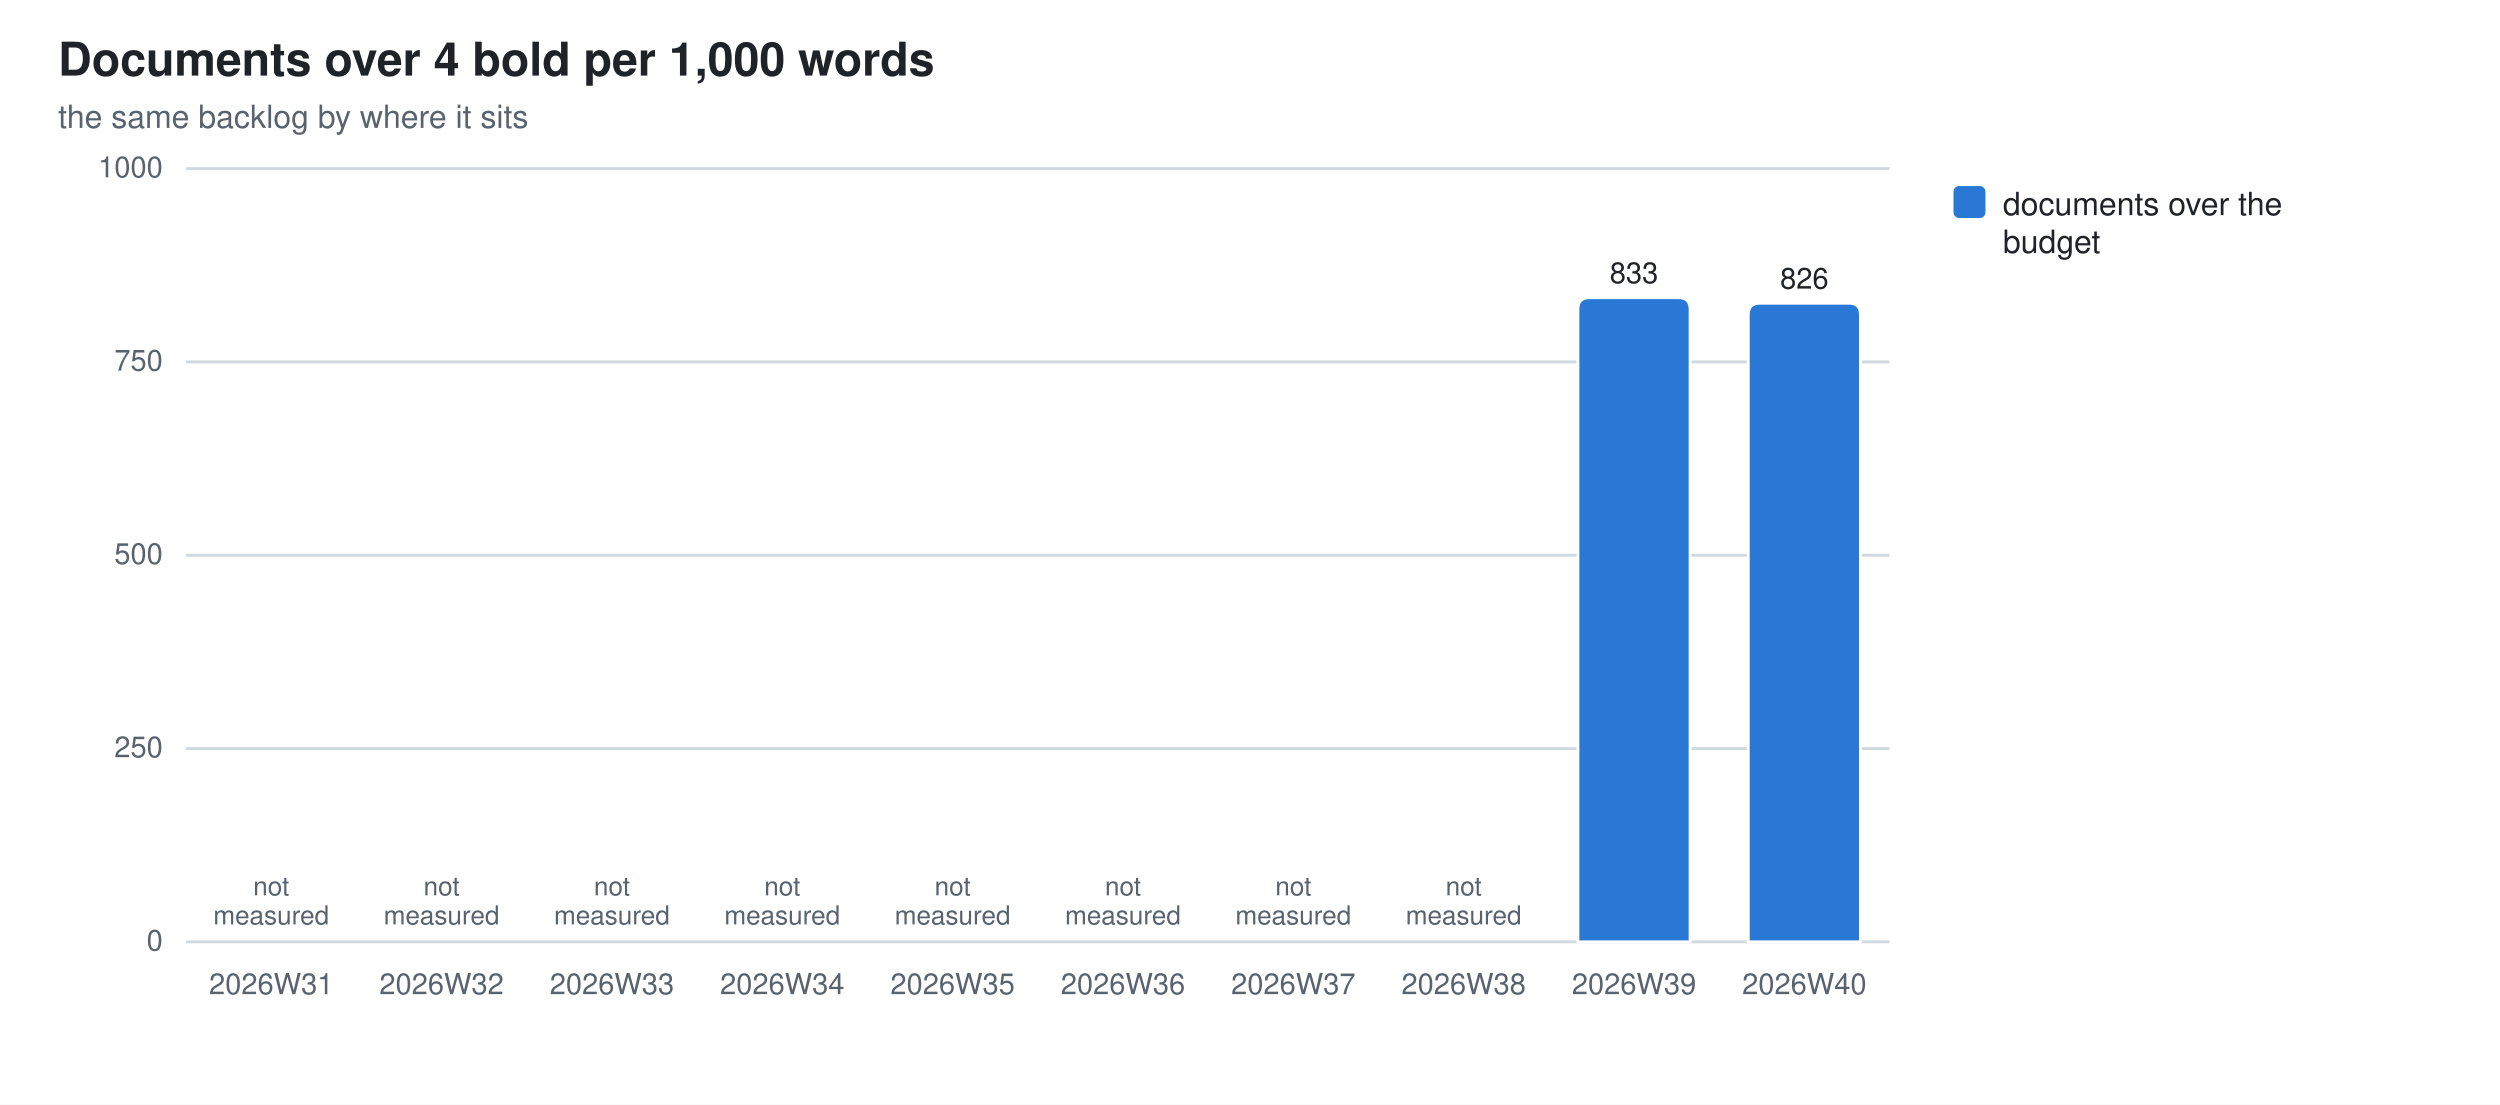
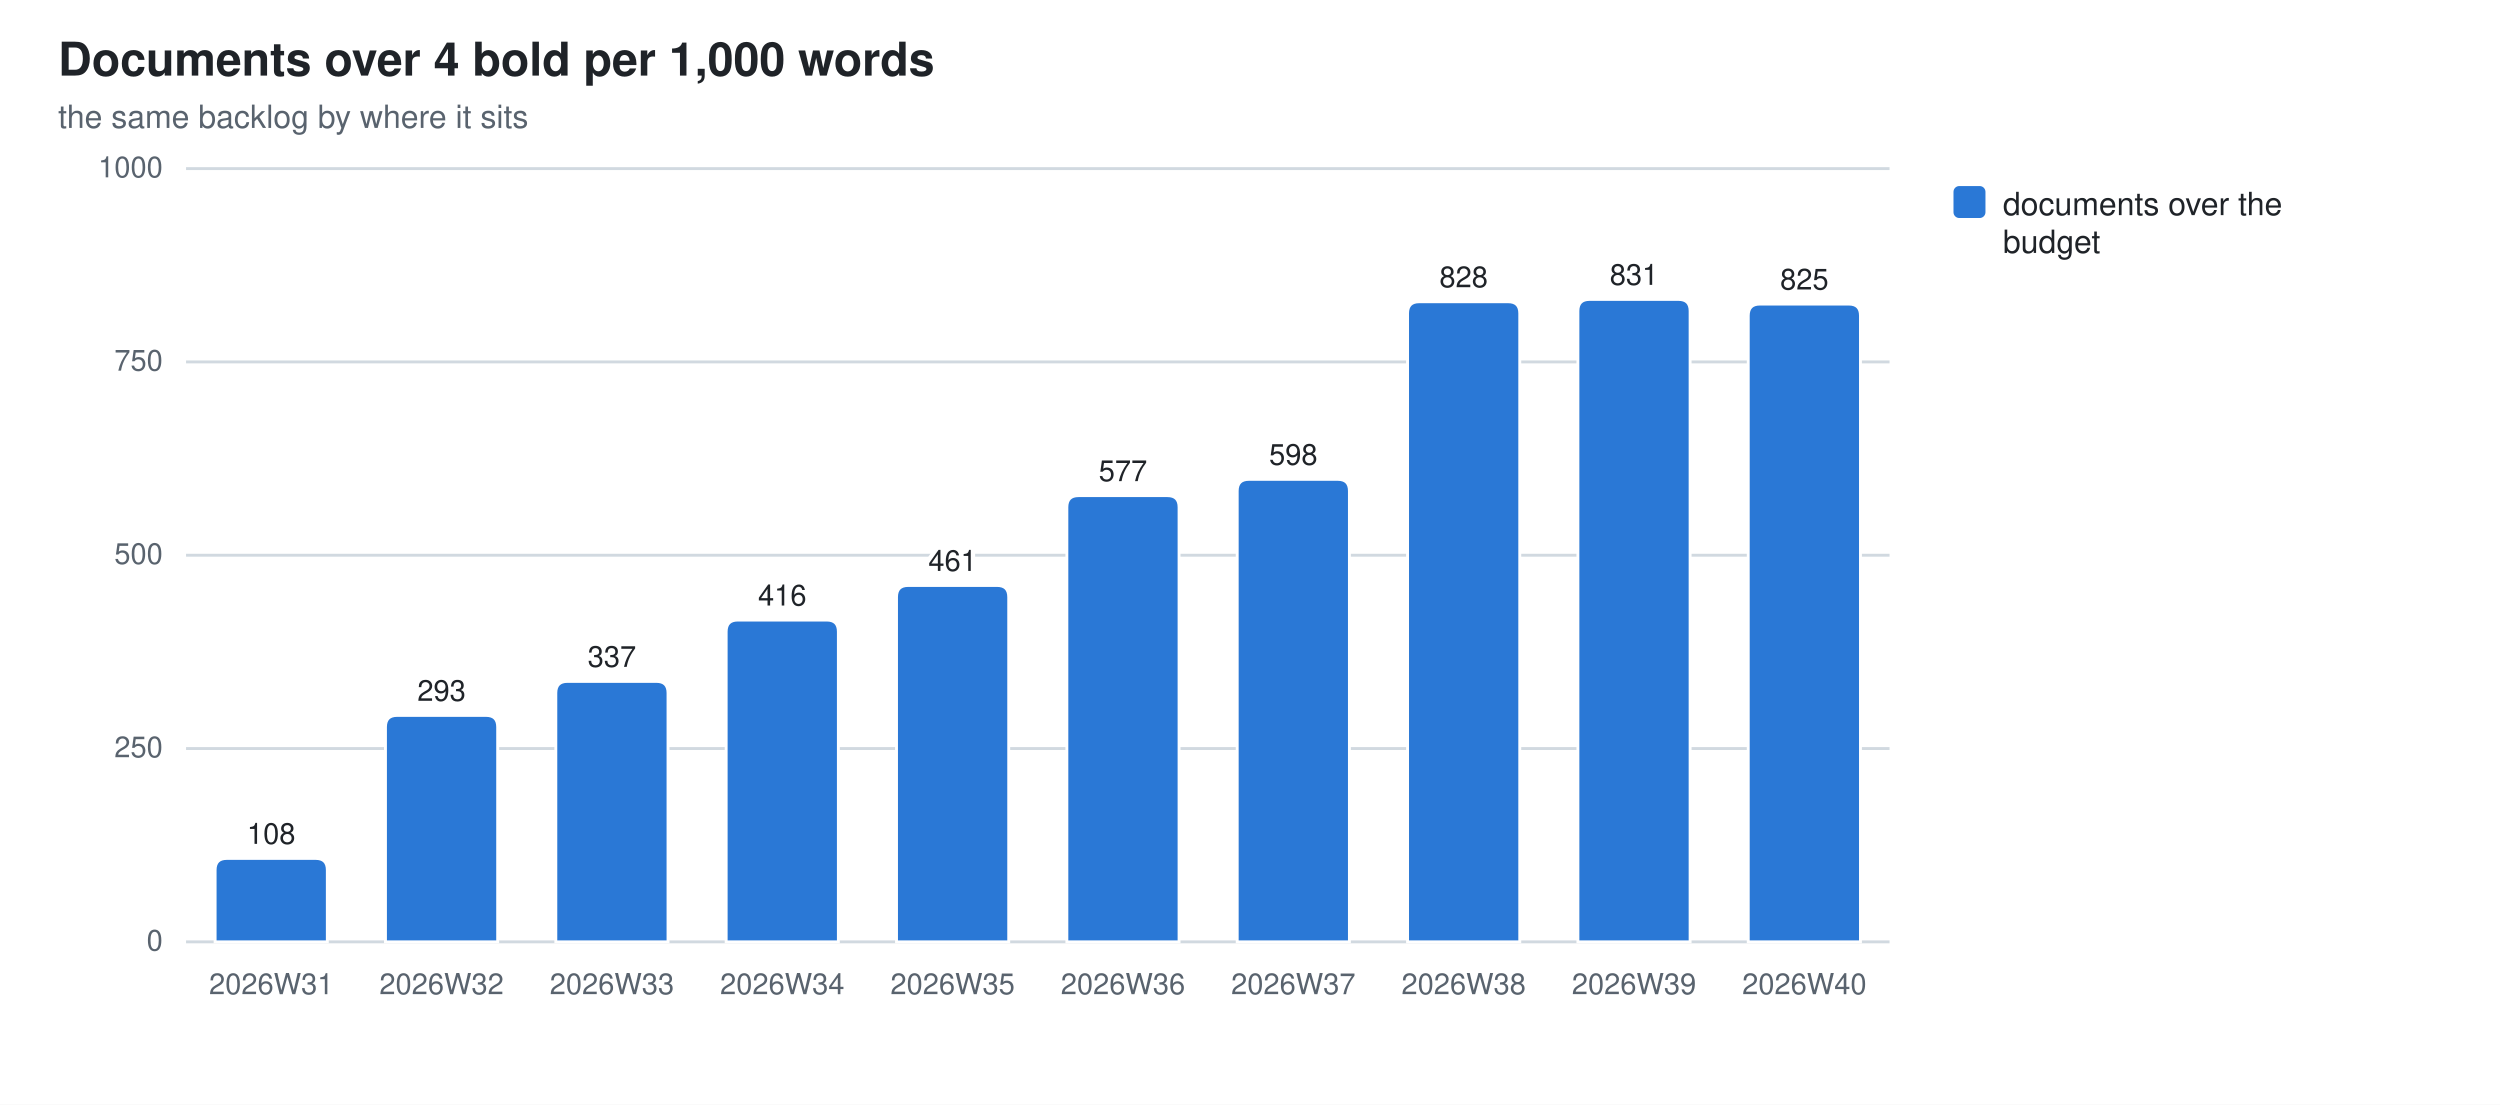
<svg xmlns="http://www.w3.org/2000/svg" width="860" height="380" viewBox="0 0 860 380" role="img" aria-label="Documents over 4 bold per 1,000 words">
  <style>
  .bg{fill:#ffffff} .fg{fill:#1f2328} .mut{fill:#59636e} .grid{stroke:#d1d9e0}
  .seg{stroke:#ffffff;stroke-width:1}
  .val{paint-order:stroke;stroke:#ffffff;stroke-width:3px;stroke-linejoin:round}
-   .s0{fill:#2a78d6}  .s1{fill:#eb6834}  .s2{fill:#1baf7a}  .s3{fill:#eda100}  .s4{fill:#e87ba4}  .s5{fill:#008300}  .s6{fill:#4a3aa7}  .s7{fill:#e34948}
+   .s0{fill:#2a78d6}
  @media (prefers-color-scheme: dark){
    .bg{fill:#0d1117} .fg{fill:#e6edf3} .mut{fill:#9198a1} .grid{stroke:#30363d}
-     .seg{stroke:#0d1117} .val{stroke:#0d1117} .s0{fill:#3987e5} .s1{fill:#d95926} .s2{fill:#199e70} .s3{fill:#c98500} .s4{fill:#d55181} .s5{fill:#008300} .s6{fill:#9085e9} .s7{fill:#e66767}}
+     .seg{stroke:#0d1117} .val{stroke:#0d1117} .s0{fill:#3987e5}}
  text{font-family:-apple-system,BlinkMacSystemFont,"Segoe UI",Helvetica,Arial,sans-serif}
</style>
  <rect class="bg" width="860" height="380" />
  <text class="fg" x="20" y="26" font-size="16" font-weight="600">Documents over 4 bold per 1,000 words</text>
  <text class="mut" x="20" y="44" font-size="11">the same backlog by where it sits</text>
  <line class="grid" x1="64" y1="324.0" x2="650.0" y2="324.0" stroke-width="1" />
  <text class="mut" x="56" y="327.0" font-size="10" text-anchor="end">0</text>
  <line class="grid" x1="64" y1="257.5" x2="650.0" y2="257.5" stroke-width="1" />
  <text class="mut" x="56" y="260.5" font-size="10" text-anchor="end">250</text>
  <line class="grid" x1="64" y1="191.0" x2="650.0" y2="191.0" stroke-width="1" />
  <text class="mut" x="56" y="194.0" font-size="10" text-anchor="end">500</text>
  <line class="grid" x1="64" y1="124.5" x2="650.0" y2="124.5" stroke-width="1" />
  <text class="mut" x="56" y="127.5" font-size="10" text-anchor="end">750</text>
  <line class="grid" x1="64" y1="58.0" x2="650.0" y2="58.0" stroke-width="1" />
  <text class="mut" x="56" y="61.0" font-size="10" text-anchor="end">1000</text>
+   <path class="seg s0" d="M74.0,324.0 V299.3 Q74.0,295.3 78.0,295.3 H108.6 Q112.6,295.3 112.6,299.3 V324.0 Z" />
  <text class="mut" x="93.3" y="342" font-size="10" text-anchor="middle">2026W31</text>
-   <text class="mut" x="93.3" y="308.0" font-size="9" text-anchor="middle">not<tspan x="93.3" dy="10">measured</tspan>
-   </text>
+   <text class="fg val" x="93.3" y="290.3" font-size="10" text-anchor="middle">108</text>
+   <path class="seg s0" d="M132.6,324.0 V250.1 Q132.6,246.1 136.6,246.1 H167.2 Q171.2,246.1 171.2,250.1 V324.0 Z" />
  <text class="mut" x="151.9" y="342" font-size="10" text-anchor="middle">2026W32</text>
-   <text class="mut" x="151.9" y="308.0" font-size="9" text-anchor="middle">not<tspan x="151.9" dy="10">measured</tspan>
-   </text>
+   <text class="fg val" x="151.9" y="241.1" font-size="10" text-anchor="middle">293</text>
+   <path class="seg s0" d="M191.2,324.0 V238.4 Q191.2,234.4 195.2,234.4 H225.8 Q229.8,234.4 229.8,238.4 V324.0 Z" />
  <text class="mut" x="210.5" y="342" font-size="10" text-anchor="middle">2026W33</text>
-   <text class="mut" x="210.5" y="308.0" font-size="9" text-anchor="middle">not<tspan x="210.5" dy="10">measured</tspan>
-   </text>
+   <text class="fg val" x="210.5" y="229.4" font-size="10" text-anchor="middle">337</text>
+   <path class="seg s0" d="M249.8,324.0 V217.3 Q249.8,213.3 253.8,213.3 H284.4 Q288.4,213.3 288.4,217.3 V324.0 Z" />
  <text class="mut" x="269.1" y="342" font-size="10" text-anchor="middle">2026W34</text>
-   <text class="mut" x="269.1" y="308.0" font-size="9" text-anchor="middle">not<tspan x="269.1" dy="10">measured</tspan>
-   </text>
+   <text class="fg val" x="269.1" y="208.3" font-size="10" text-anchor="middle">416</text>
+   <path class="seg s0" d="M308.4,324.0 V205.4 Q308.4,201.4 312.4,201.4 H343.0 Q347.0,201.4 347.0,205.4 V324.0 Z" />
  <text class="mut" x="327.7" y="342" font-size="10" text-anchor="middle">2026W35</text>
-   <text class="mut" x="327.7" y="308.0" font-size="9" text-anchor="middle">not<tspan x="327.7" dy="10">measured</tspan>
-   </text>
+   <text class="fg val" x="327.7" y="196.4" font-size="10" text-anchor="middle">461</text>
+   <path class="seg s0" d="M367.0,324.0 V174.5 Q367.0,170.5 371.0,170.5 H401.6 Q405.6,170.5 405.6,174.5 V324.0 Z" />
  <text class="mut" x="386.3" y="342" font-size="10" text-anchor="middle">2026W36</text>
-   <text class="mut" x="386.3" y="308.0" font-size="9" text-anchor="middle">not<tspan x="386.3" dy="10">measured</tspan>
-   </text>
+   <text class="fg val" x="386.3" y="165.5" font-size="10" text-anchor="middle">577</text>
+   <path class="seg s0" d="M425.6,324.0 V168.9 Q425.6,164.9 429.6,164.9 H460.2 Q464.2,164.9 464.2,168.9 V324.0 Z" />
  <text class="mut" x="444.9" y="342" font-size="10" text-anchor="middle">2026W37</text>
-   <text class="mut" x="444.9" y="308.0" font-size="9" text-anchor="middle">not<tspan x="444.9" dy="10">measured</tspan>
-   </text>
+   <text class="fg val" x="444.9" y="159.9" font-size="10" text-anchor="middle">598</text>
+   <path class="seg s0" d="M484.2,324.0 V107.8 Q484.2,103.8 488.2,103.8 H518.8 Q522.8,103.8 522.8,107.8 V324.0 Z" />
  <text class="mut" x="503.5" y="342" font-size="10" text-anchor="middle">2026W38</text>
-   <text class="mut" x="503.5" y="308.0" font-size="9" text-anchor="middle">not<tspan x="503.5" dy="10">measured</tspan>
-   </text>
-   <path class="seg s0" d="M542.8,324.0 V106.4 Q542.8,102.4 546.8,102.4 H577.4 Q581.4,102.4 581.4,106.4 V324.0 Z" />
+   <text class="fg val" x="503.5" y="98.8" font-size="10" text-anchor="middle">828</text>
+   <path class="seg s0" d="M542.8,324.0 V107.0 Q542.8,103.0 546.8,103.0 H577.4 Q581.4,103.0 581.4,107.0 V324.0 Z" />
  <text class="mut" x="562.1" y="342" font-size="10" text-anchor="middle">2026W39</text>
-   <text class="fg val" x="562.1" y="97.4" font-size="10" text-anchor="middle">833</text>
-   <path class="seg s0" d="M601.4,324.0 V108.3 Q601.4,104.3 605.4,104.3 H636.0 Q640.0,104.3 640.0,108.3 V324.0 Z" />
+   <text class="fg val" x="562.1" y="98.0" font-size="10" text-anchor="middle">831</text>
+   <path class="seg s0" d="M601.4,324.0 V108.6 Q601.4,104.6 605.4,104.6 H636.0 Q640.0,104.6 640.0,108.6 V324.0 Z" />
  <text class="mut" x="620.7" y="342" font-size="10" text-anchor="middle">2026W40</text>
-   <text class="fg val" x="620.7" y="99.3" font-size="10" text-anchor="middle">826</text>
+   <text class="fg val" x="620.7" y="99.6" font-size="10" text-anchor="middle">825</text>
  <rect class="s0" x="672" y="64" width="11" height="11" rx="2" />
  <text class="fg" y="74" font-size="11">
    <tspan x="689" dy="0">documents over the</tspan>
    <tspan x="689" dy="13">budget</tspan>
  </text>
</svg>
